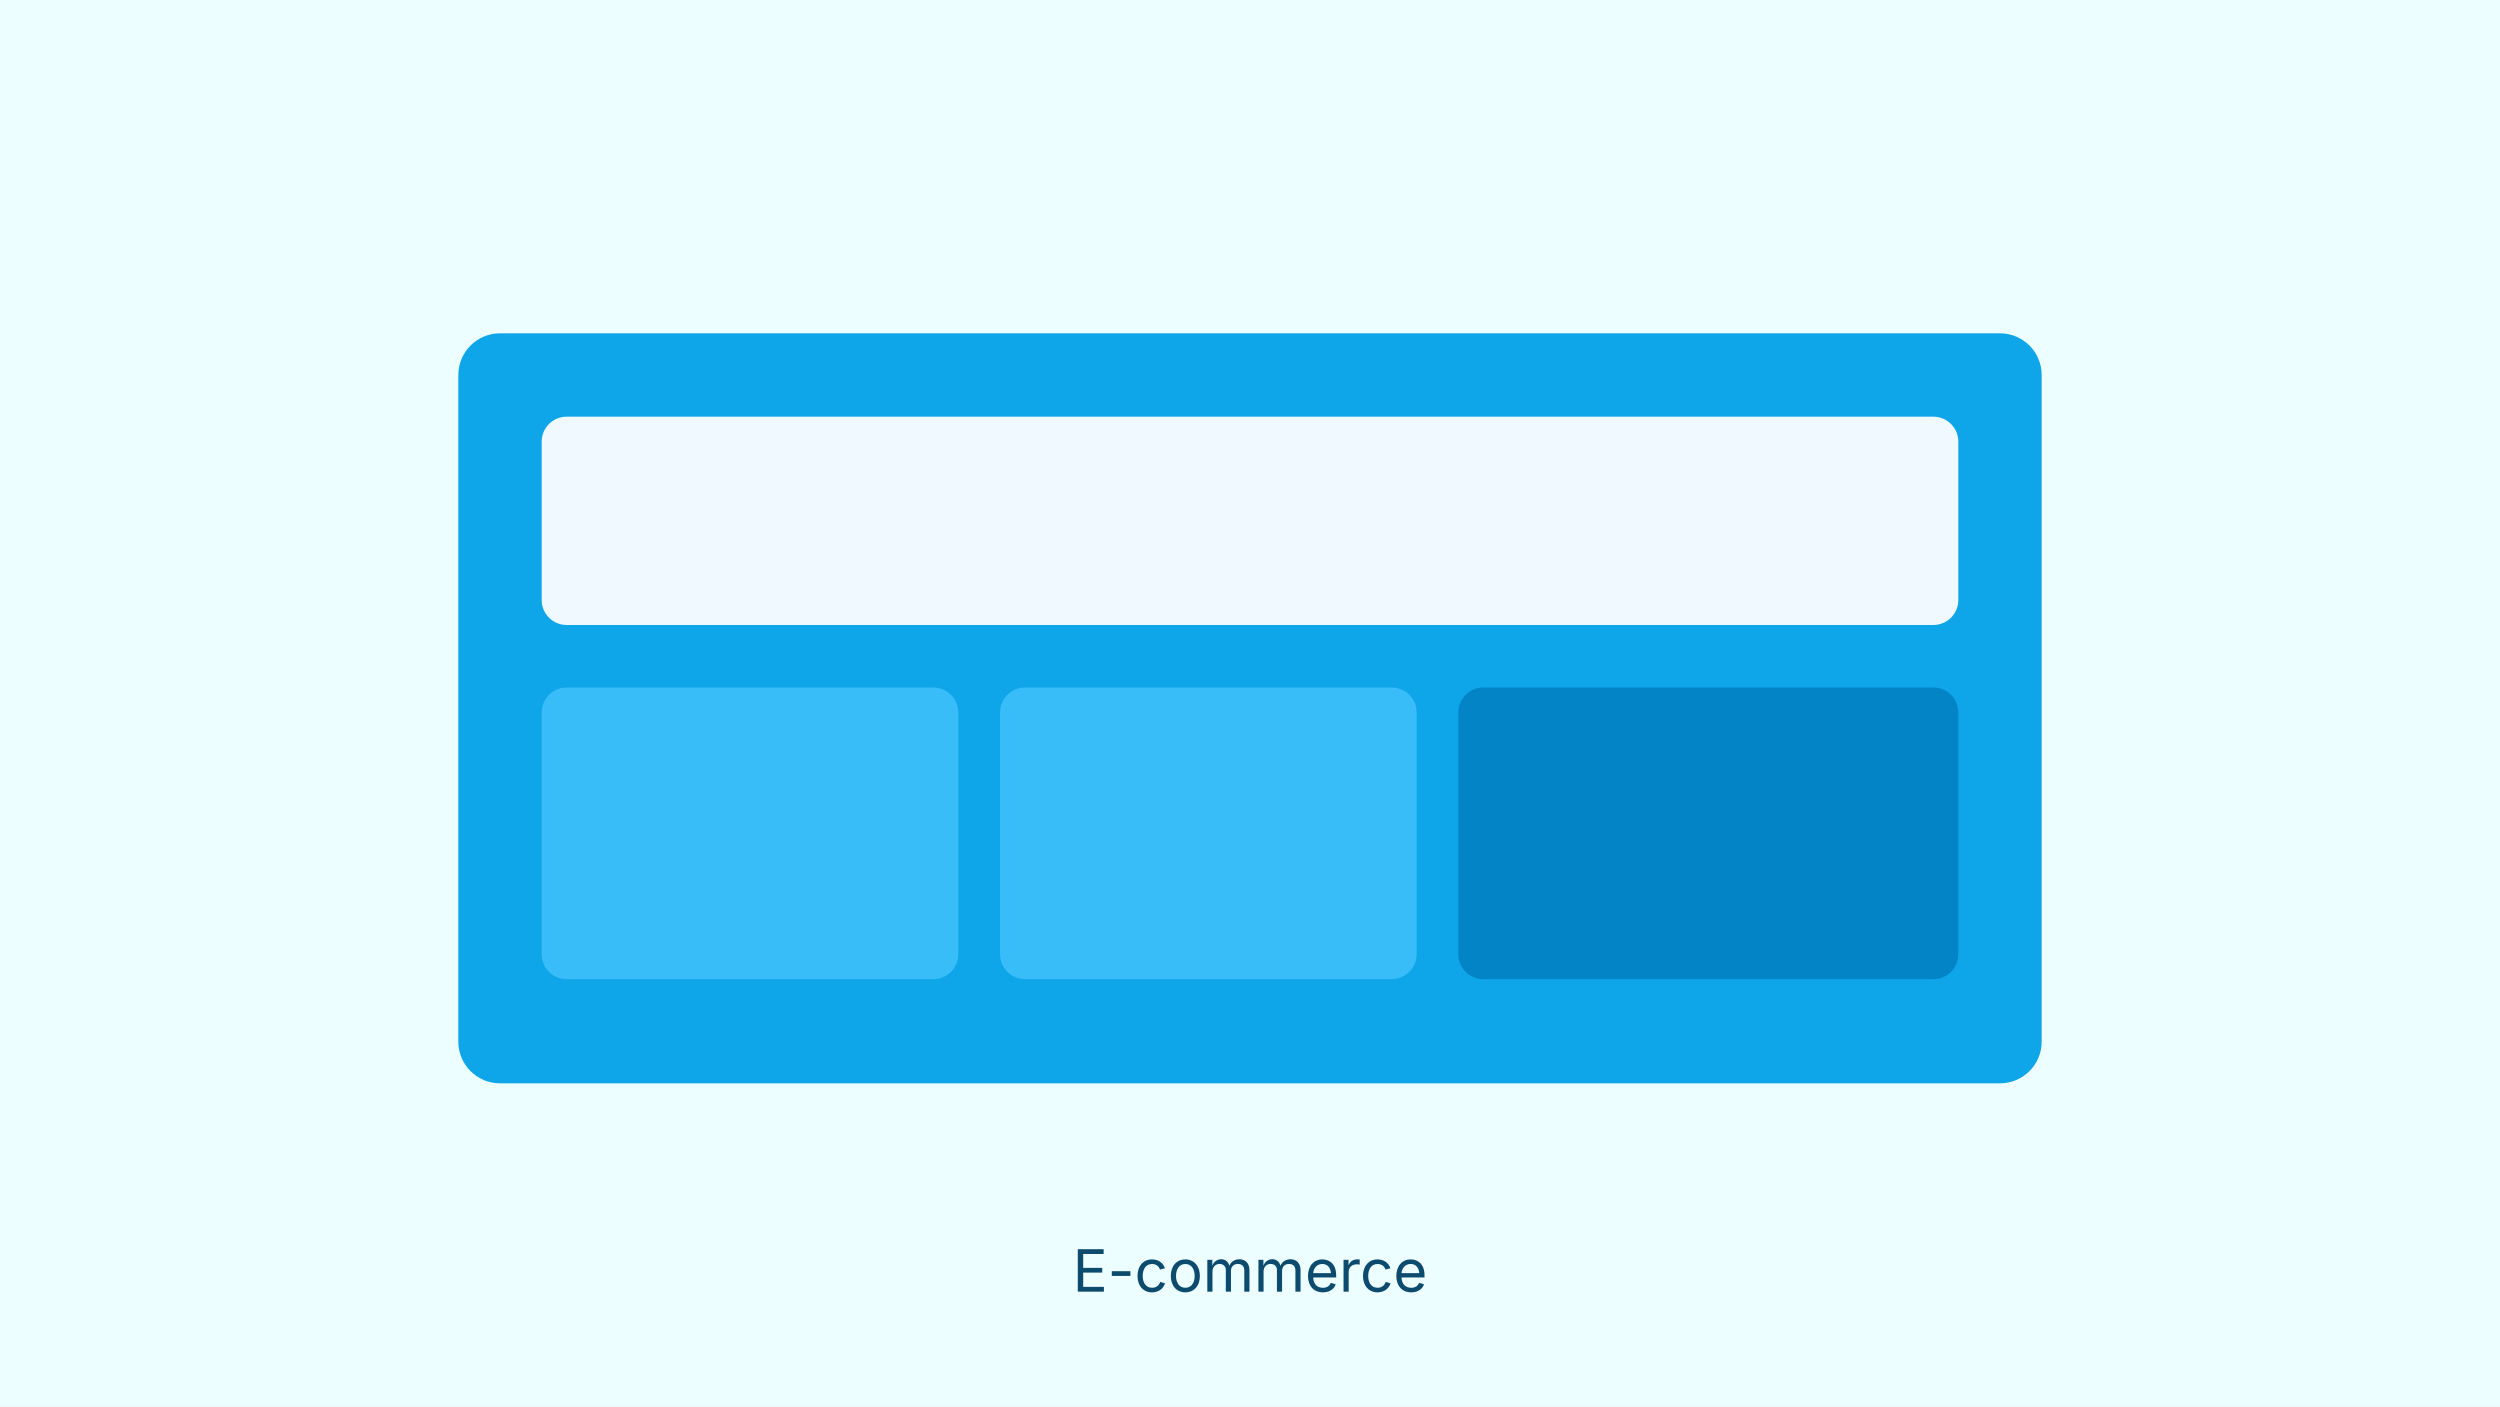
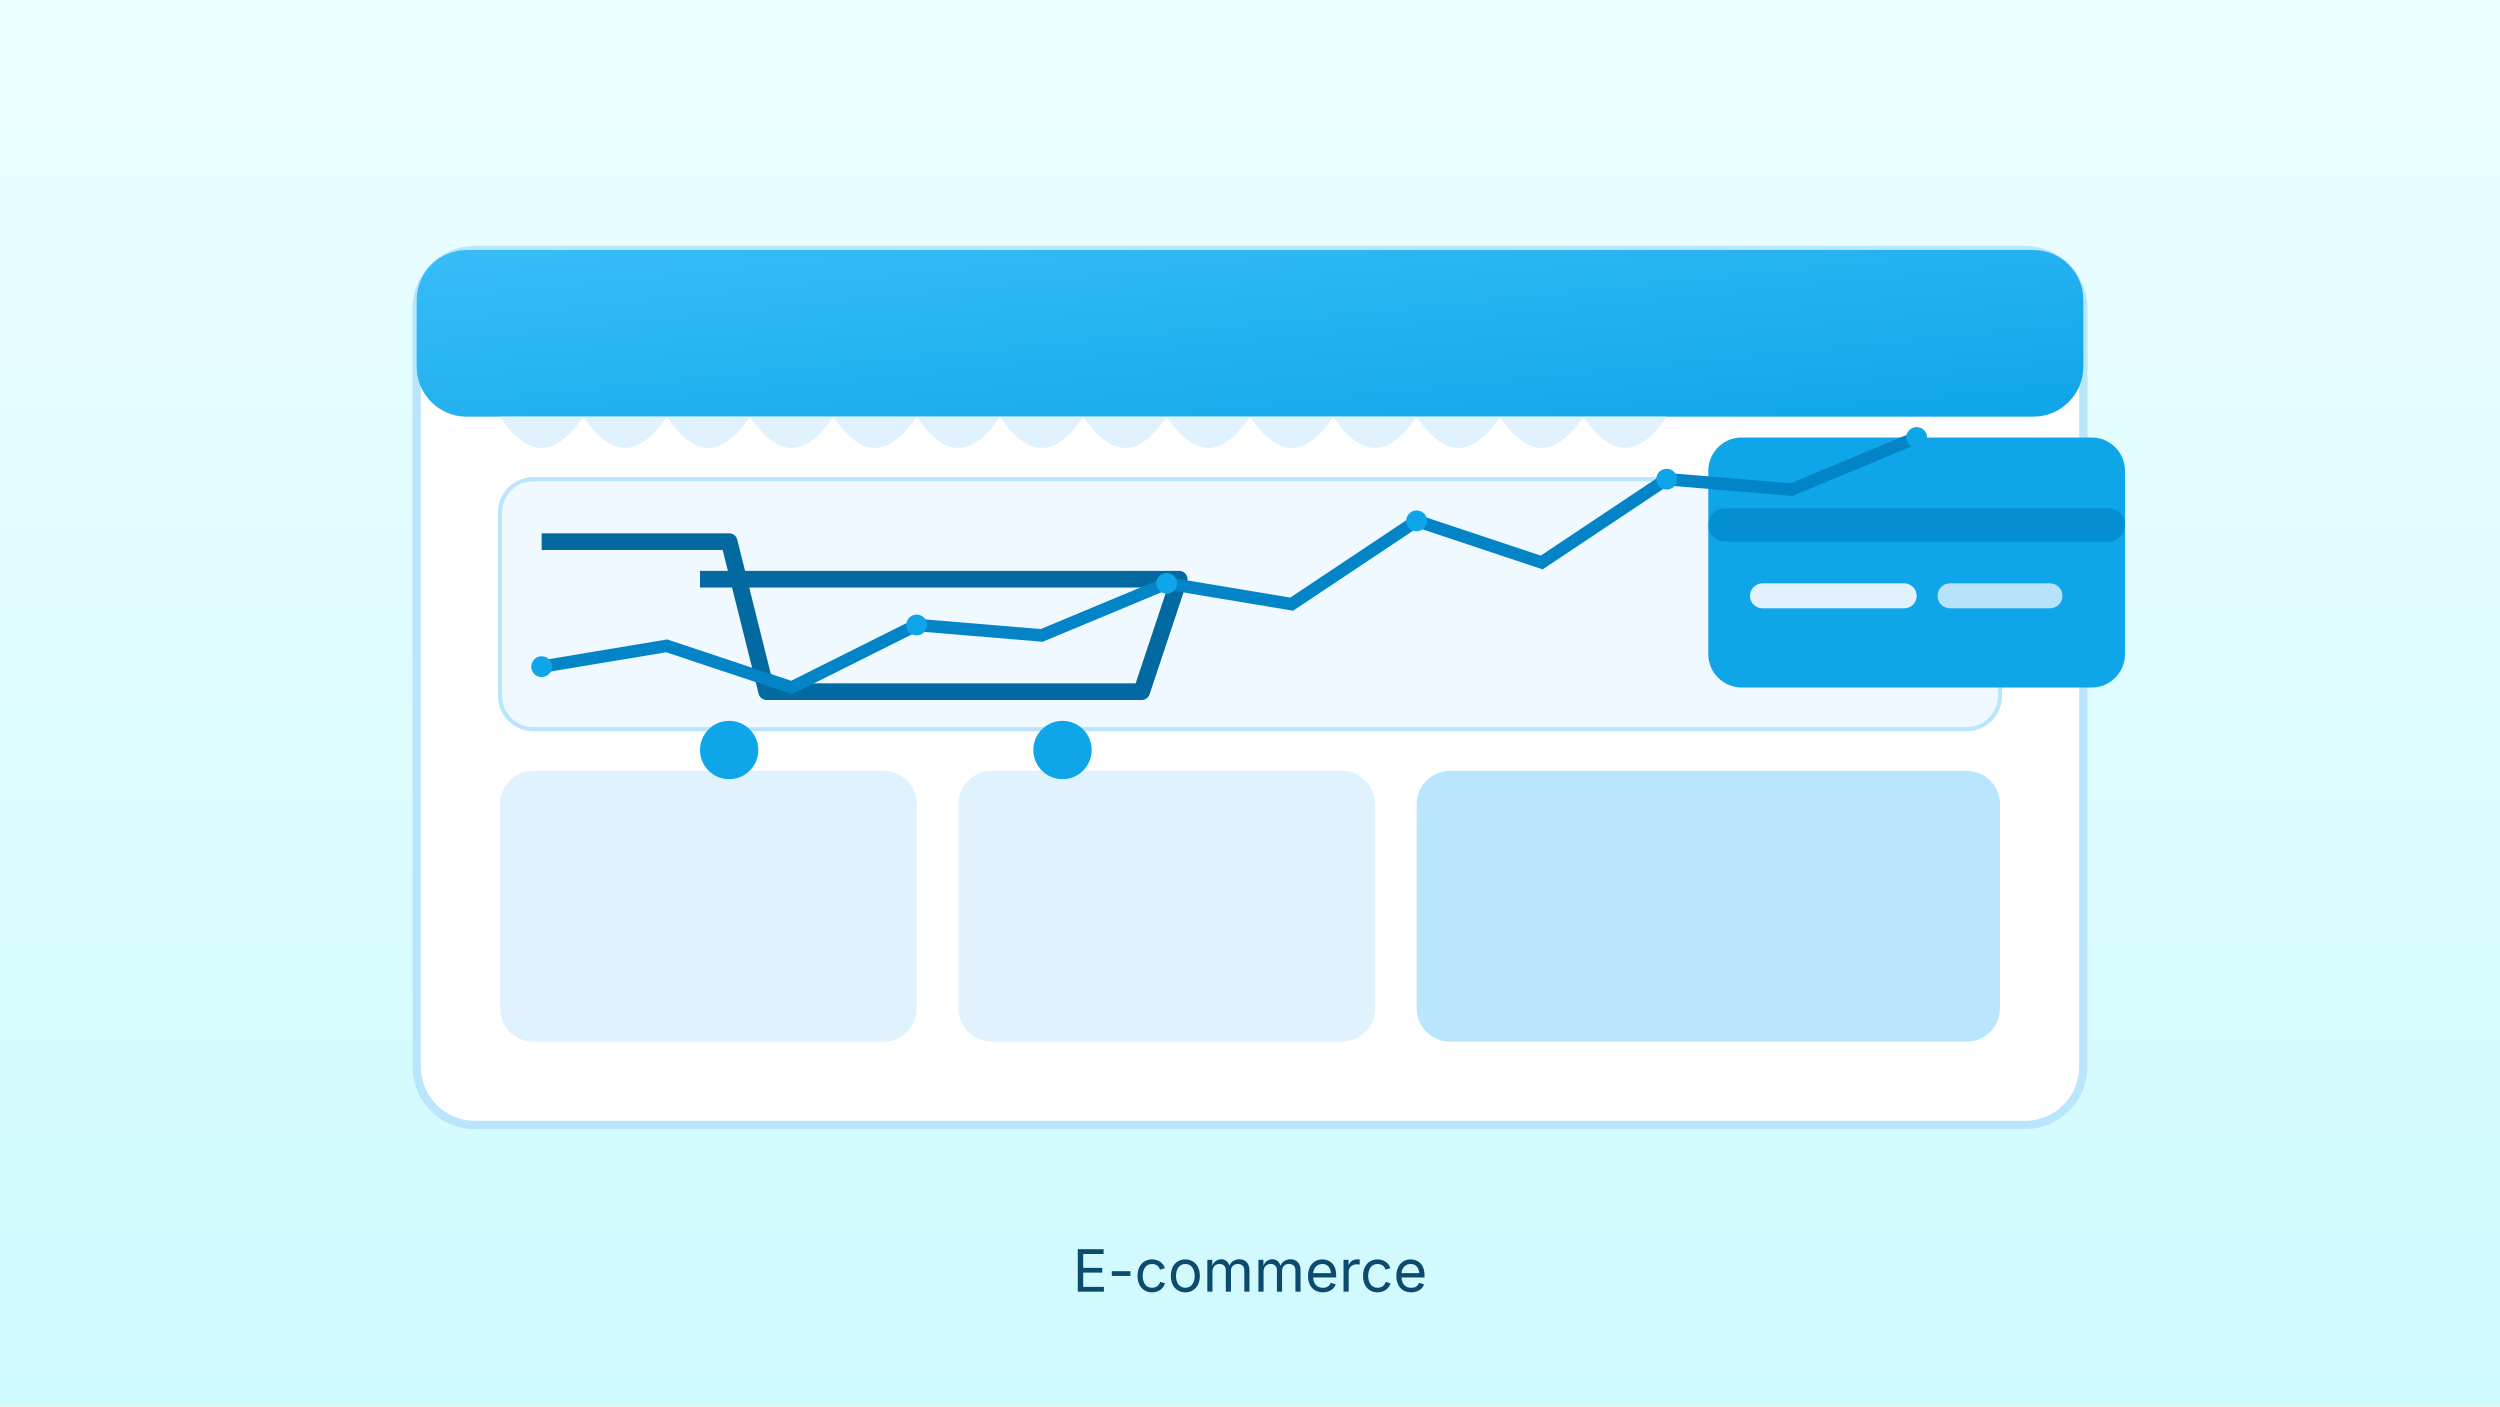
<svg xmlns="http://www.w3.org/2000/svg" width="1200" height="675" viewBox="0 0 1200 675">
-   <rect width="1200" height="675" fill="#ecfeff" />
-   <rect x="220" y="160" width="760" height="360" rx="20" fill="#0ea5e9" />
-   <rect x="260" y="200" width="680" height="100" rx="12" fill="#f0f9ff" />
-   <rect x="260" y="330" width="200" height="140" rx="12" fill="#38bdf8" />
-   <rect x="480" y="330" width="200" height="140" rx="12" fill="#38bdf8" />
-   <rect x="700" y="330" width="240" height="140" rx="12" fill="#0284c7" />
+   <defs>
+     <linearGradient id="bg-sky" x1="0" y1="0" x2="0" y2="1">
+       <stop offset="0%" stop-color="#ecfeff" />
+       <stop offset="100%" stop-color="#cffafe" />
+     </linearGradient>
+     <linearGradient id="blue-accent" x1="0" y1="0" x2="1" y2="1">
+       <stop offset="0%" stop-color="#38bdf8" />
+       <stop offset="100%" stop-color="#0ea5e9" />
+     </linearGradient>
+   </defs>
+   <rect width="1200" height="675" fill="url(#bg-sky)" />
+   <g>
+     <rect x="200" y="120" width="800" height="420" rx="28" fill="#ffffff" stroke="#bae6fd" stroke-width="4" />
+     <g>
+       <rect x="200" y="120" width="800" height="80" rx="24" fill="url(#blue-accent)" />
+       <g>
+         <path d="M240 200 q20 30 40 0 q20 30 40 0 q20 30 40 0 q20 30 40 0 q20 30 40 0 q20 30 40 0 q20 30 40 0 q20 30 40 0 q20 30 40 0 q20 30 40 0 q20 30 40 0 q20 30 40 0 q20 30 40 0 q20 30 40 0" fill="#e0f2fe" />
+       </g>
+     </g>
+     <rect x="240" y="230" width="720" height="120" rx="16" fill="#f0f9ff" stroke="#bae6fd" stroke-width="2" />
+     <rect x="240" y="370" width="200" height="130" rx="16" fill="#e0f2fe" />
+     <rect x="460" y="370" width="200" height="130" rx="16" fill="#e0f2fe" />
+     <rect x="680" y="370" width="280" height="130" rx="16" fill="#bae6fd" />
+   </g>
+   <g transform="translate(260,260)">
+     <path d="M0 0 h90 l18 72 h180 l18 -54 h-230" fill="none" stroke="#0369a1" stroke-width="8" stroke-linejoin="round" />
+     <circle cx="90" cy="100" r="14" fill="#0ea5e9" />
+     <circle cx="250" cy="100" r="14" fill="#0ea5e9" />
+   </g>
+   <g transform="translate(820,210)">
+     <rect x="0" y="0" width="200" height="120" rx="16" fill="#0ea5e9" />
+     <rect x="0" y="34" width="200" height="16" rx="8" fill="#0284c7" opacity="0.7" />
+     <rect x="20" y="70" width="80" height="12" rx="6" fill="#e0f2fe" />
+     <rect x="110" y="70" width="60" height="12" rx="6" fill="#e0f2fe" opacity="0.8" />
+   </g>
+   <polyline points="260,320 320,310 380,330 440,300 500,305 560,280 620,290 680,250 740,270 800,230 860,235 920,210" fill="none" stroke="#0284c7" stroke-width="6" stroke-linecap="round" />
+   <g fill="#0ea5e9">
+     <circle cx="260" cy="320" r="5" />
+     <circle cx="440" cy="300" r="5" />
+     <circle cx="560" cy="280" r="5" />
+     <circle cx="680" cy="250" r="5" />
+     <circle cx="800" cy="230" r="5" />
+     <circle cx="920" cy="210" r="5" />
+   </g>
  <text x="600" y="620" text-anchor="middle" font-family="Inter, Arial, sans-serif" font-size="28" fill="#0c4a6e">E-commerce</text>
</svg>
